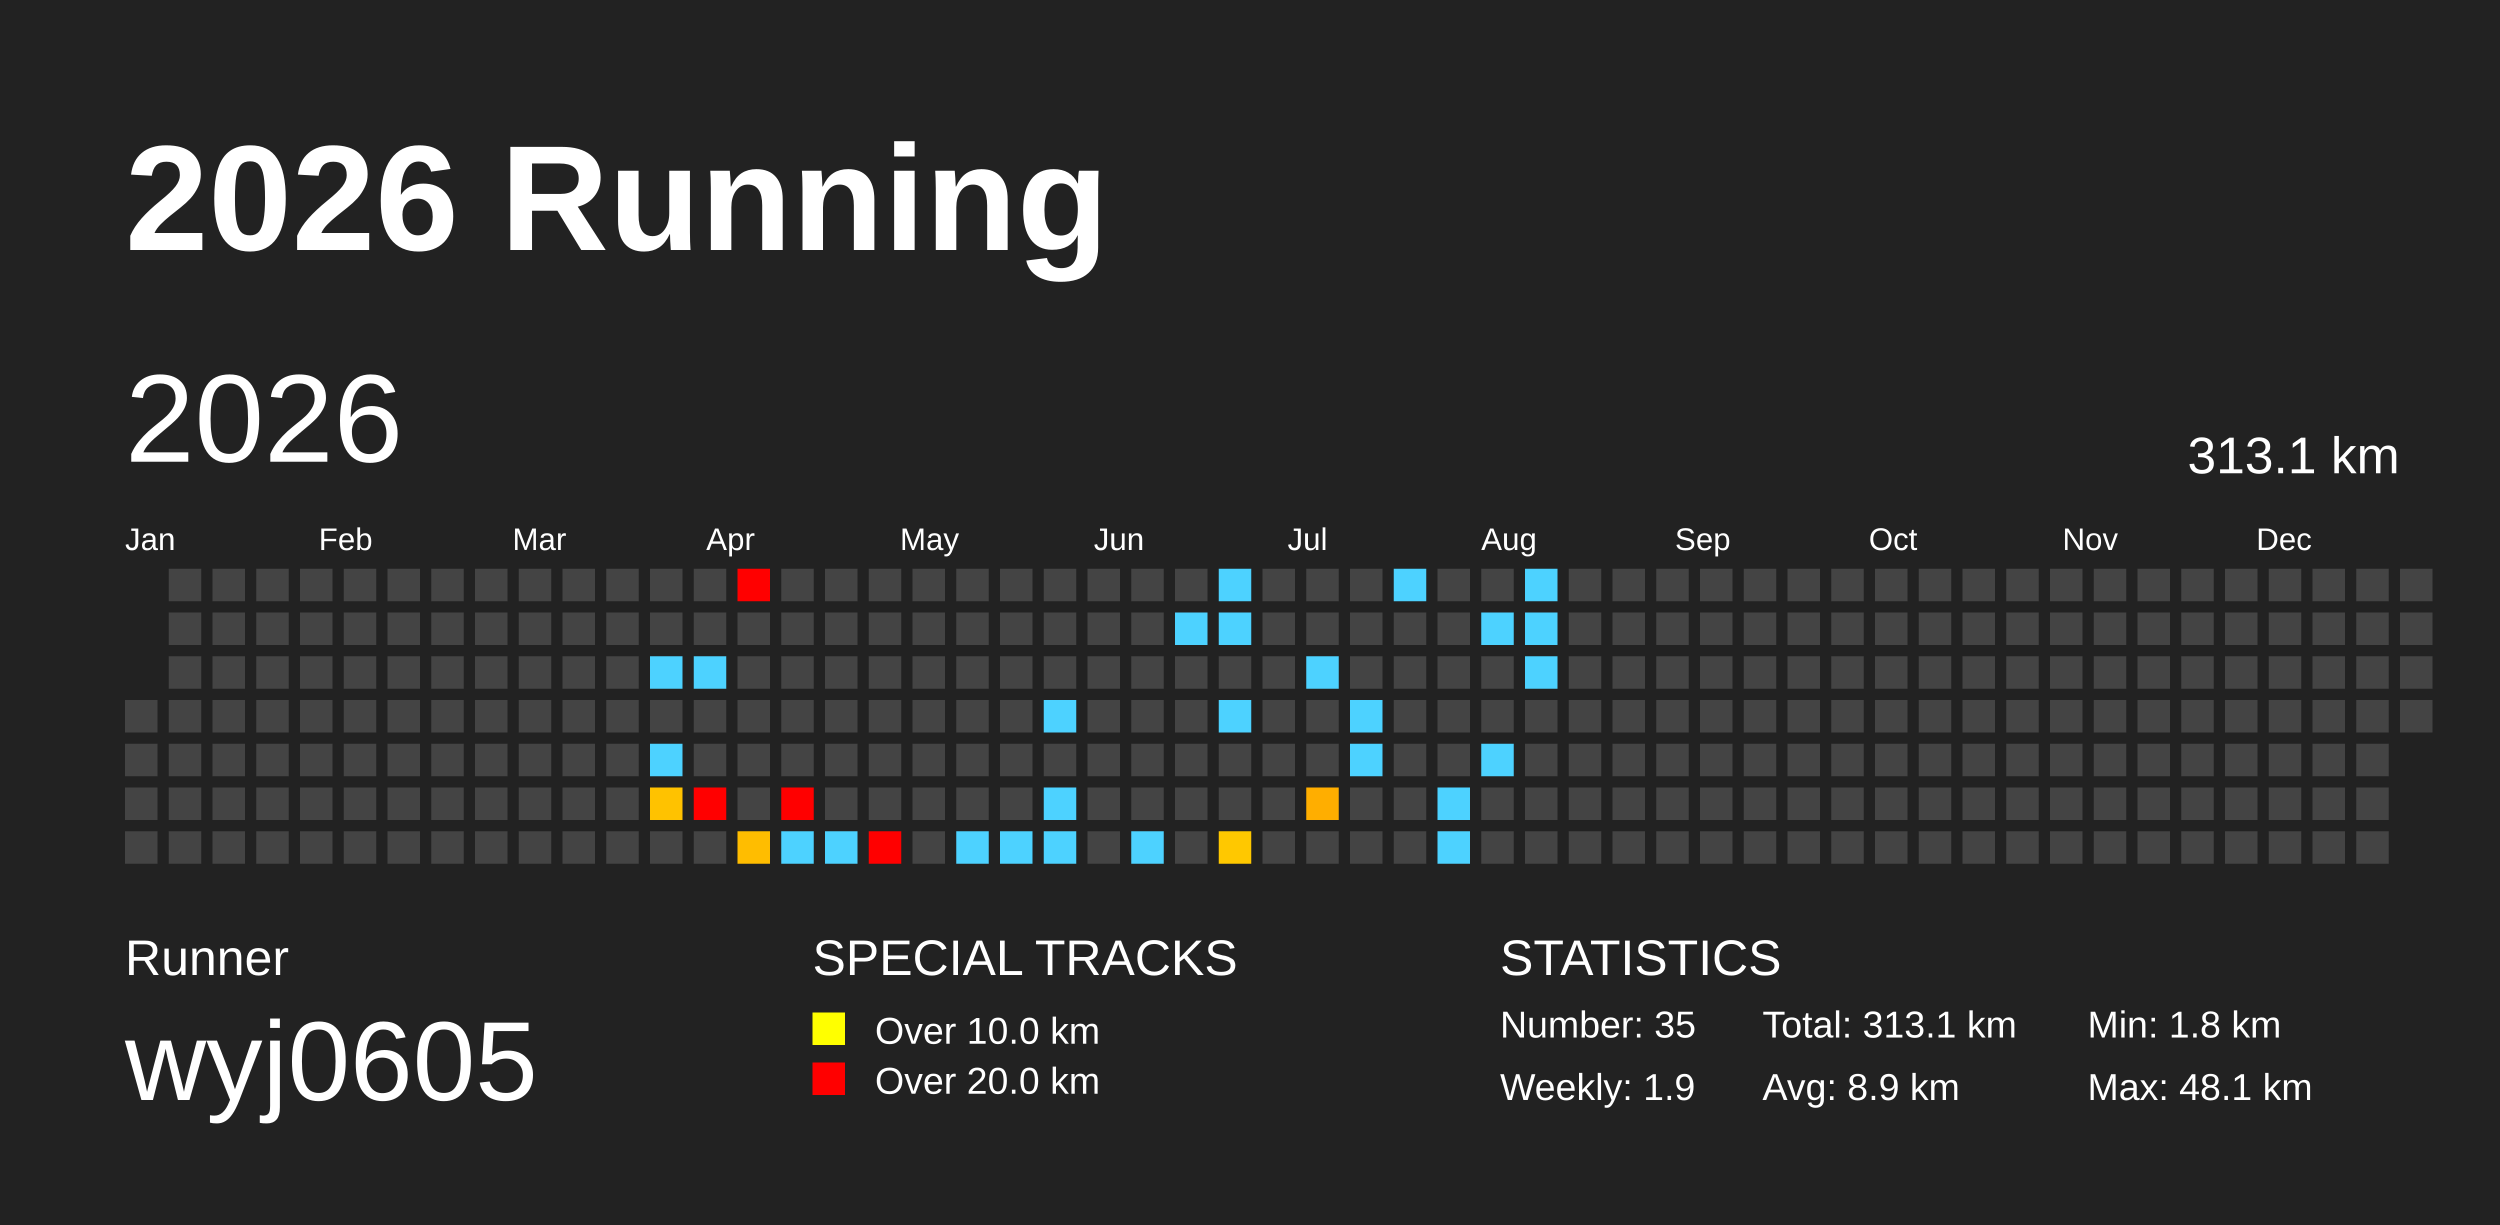
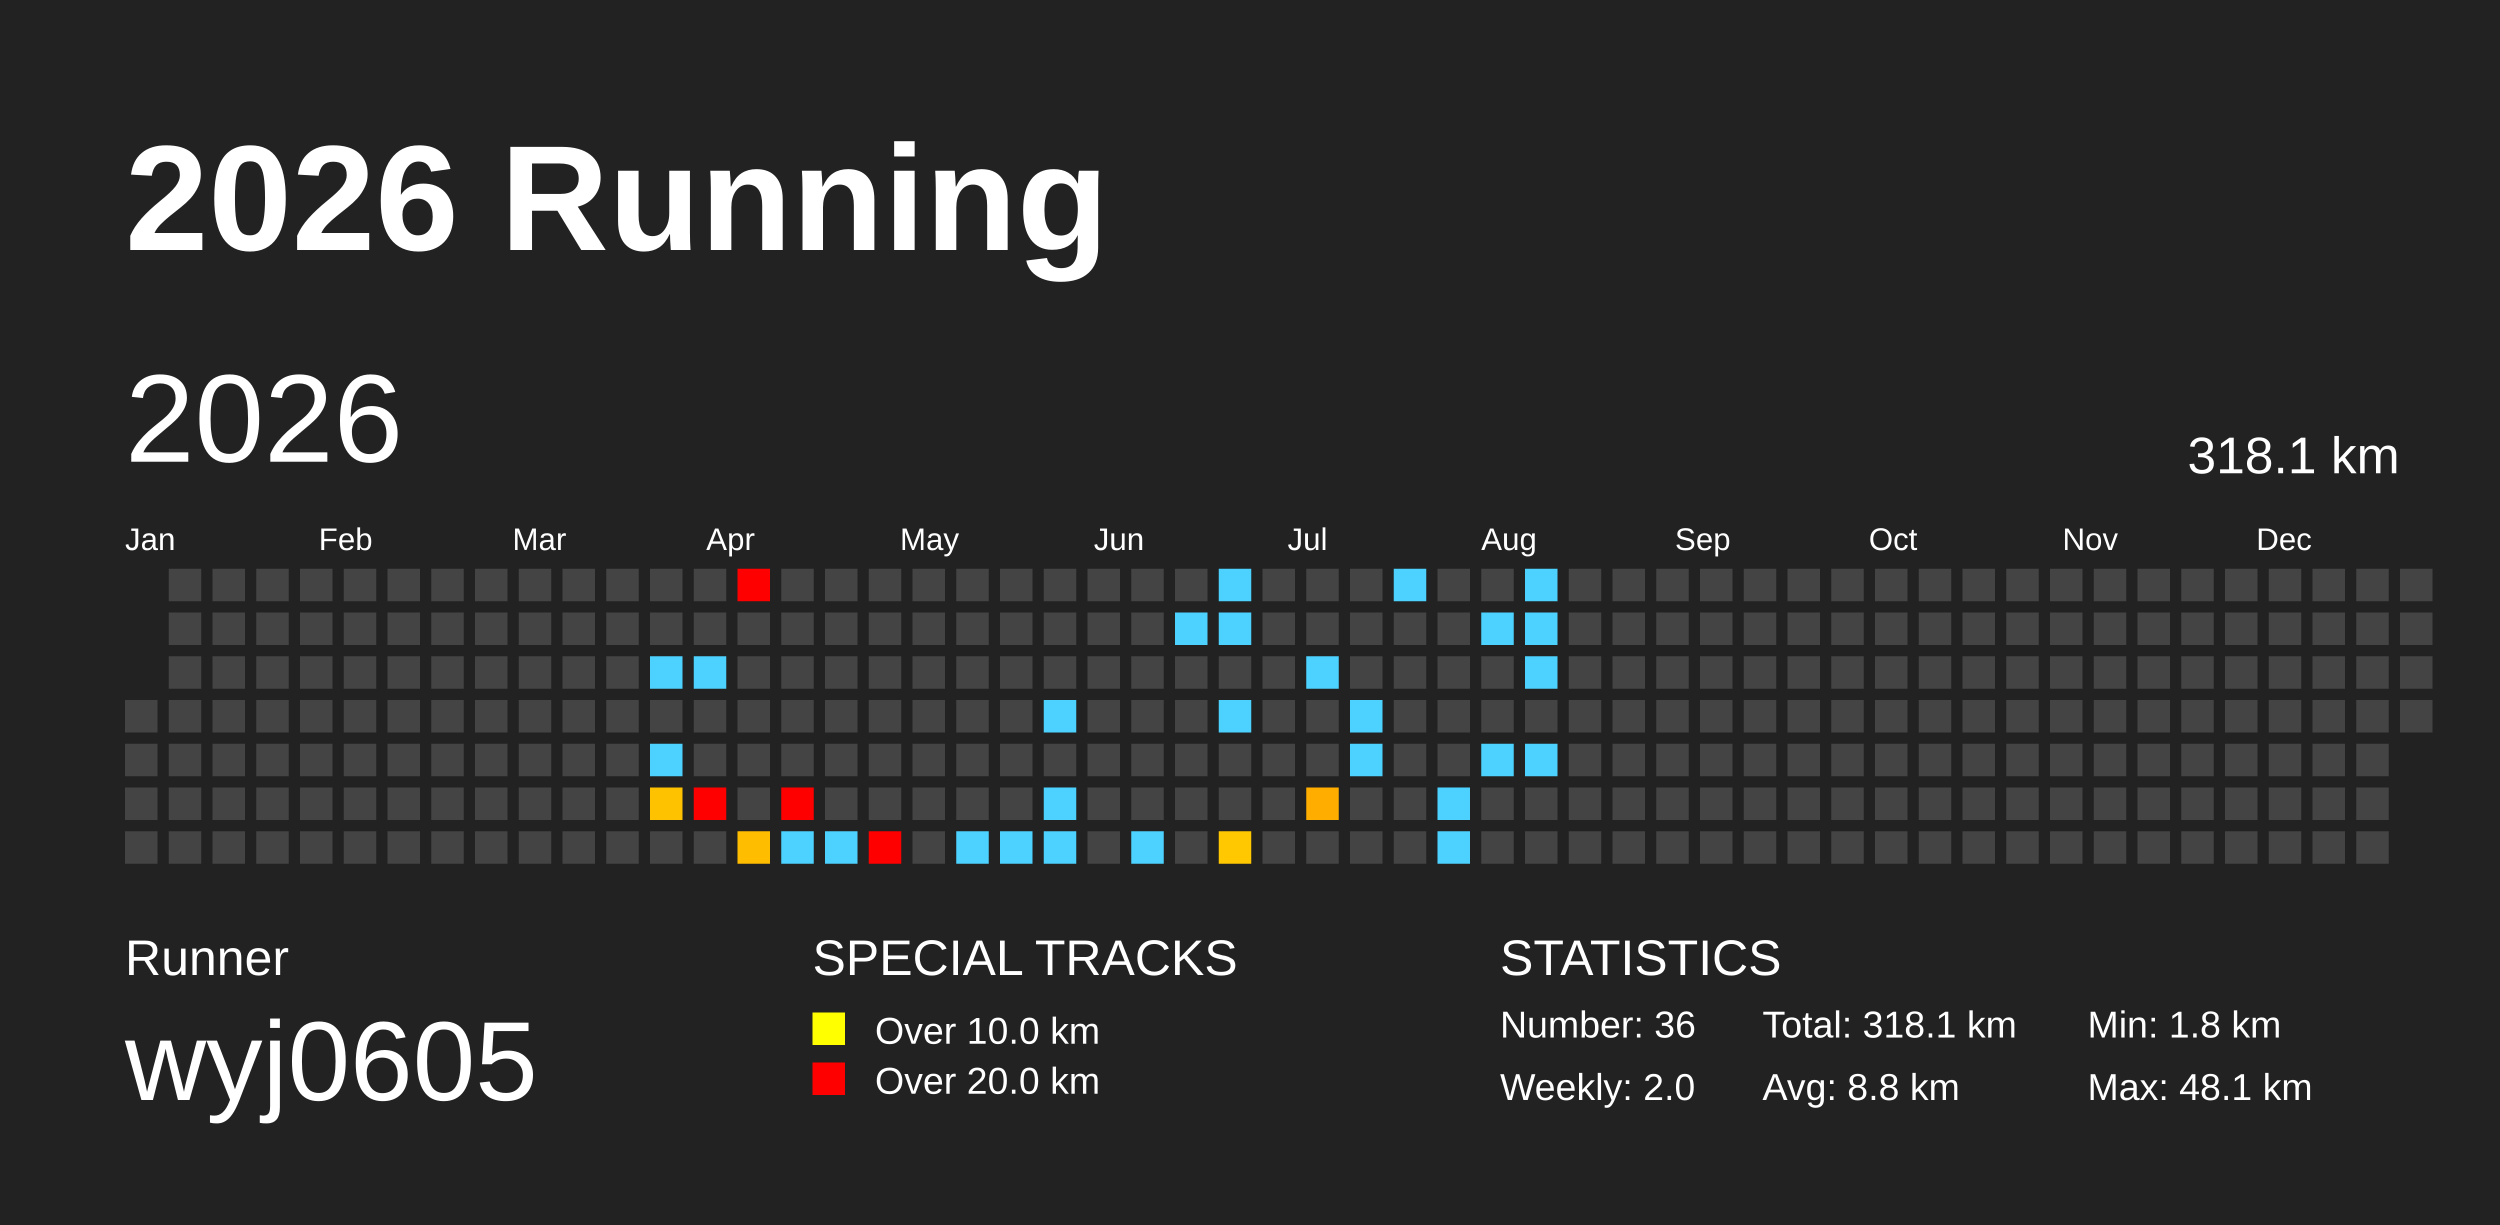
<svg xmlns="http://www.w3.org/2000/svg" baseProfile="full" height="98mm" version="1.1" viewBox="0,0,200,98" width="200mm">
  <defs />
  <rect fill="#222222" height="98" width="200" x="0" y="0" />
  <text fill="#FFFFFF" style="font-size:12px; font-family:Arial; font-weight:bold;" x="10" y="20">2026 Running</text>
  <text fill="#FFFFFF" style="font-size:4px; font-family:Arial" x="10" y="78">Runner</text>
  <text fill="#FFFFFF" style="font-size:9px; font-family:Arial" x="10" y="88">wyj0605</text>
  <text fill="#FFFFFF" style="font-size:4px; font-family:Arial" x="65" y="78">SPECIAL TRACKS</text>
  <rect fill="yellow" height="2.6" width="2.6" x="65" y="81" />
  <text fill="#FFFFFF" style="font-size:3px; font-family:Arial" x="70" y="83.5">Over 10.0 km</text>
  <rect fill="red" height="2.6" width="2.6" x="65" y="85" />
  <text fill="#FFFFFF" style="font-size:3px; font-family:Arial" x="70" y="87.5">Over 20.0 km</text>
  <text fill="#FFFFFF" style="font-size:4px; font-family:Arial" x="120" y="78">STATISTICS</text>
-   <text fill="#FFFFFF" style="font-size:3px; font-family:Arial" x="120" y="83">Number: 35</text>
-   <text fill="#FFFFFF" style="font-size:3px; font-family:Arial" x="120" y="88">Weekly: 1.9</text>
-   <text fill="#FFFFFF" style="font-size:3px; font-family:Arial" x="141" y="83">Total: 313.1 km</text>
-   <text fill="#FFFFFF" style="font-size:3px; font-family:Arial" x="141" y="88">Avg: 8.9 km</text>
+   <text fill="#FFFFFF" style="font-size:3px; font-family:Arial" x="120" y="83">Number: 36</text>
+   <text fill="#FFFFFF" style="font-size:3px; font-family:Arial" x="120" y="88">Weekly: 2.0</text>
+   <text fill="#FFFFFF" style="font-size:3px; font-family:Arial" x="141" y="83">Total: 318.1 km</text>
+   <text fill="#FFFFFF" style="font-size:3px; font-family:Arial" x="141" y="88">Avg: 8.8 km</text>
  <text fill="#FFFFFF" style="font-size:3px; font-family:Arial" x="167" y="83">Min: 1.8 km</text>
  <text fill="#FFFFFF" style="font-size:3px; font-family:Arial" x="167" y="88">Max: 48.1 km</text>
  <text dominant-baseline="hanging" fill="#FFFFFF" style="font-size:10.0px; font-family:Arial;" x="10" y="30">2026</text>
-   <text dominant-baseline="hanging" fill="#FFFFFF" style="font-size:4.125px; font-family:Arial;" x="175" y="35">313.1 km</text>
+   <text dominant-baseline="hanging" fill="#FFFFFF" style="font-size:4.125px; font-family:Arial;" x="175" y="35">318.1 km</text>
  <text fill="#FFFFFF" style="font-size:2.5px; font-family:Arial" x="10.0" y="44">Jan</text>
  <text fill="#FFFFFF" style="font-size:2.5px; font-family:Arial" x="25.5" y="44">Feb</text>
  <text fill="#FFFFFF" style="font-size:2.5px; font-family:Arial" x="41.0" y="44">Mar</text>
  <text fill="#FFFFFF" style="font-size:2.5px; font-family:Arial" x="56.5" y="44">Apr</text>
  <text fill="#FFFFFF" style="font-size:2.5px; font-family:Arial" x="72.0" y="44">May</text>
  <text fill="#FFFFFF" style="font-size:2.5px; font-family:Arial" x="87.5" y="44">Jun</text>
  <text fill="#FFFFFF" style="font-size:2.5px; font-family:Arial" x="103.0" y="44">Jul</text>
  <text fill="#FFFFFF" style="font-size:2.5px; font-family:Arial" x="118.5" y="44">Aug</text>
  <text fill="#FFFFFF" style="font-size:2.5px; font-family:Arial" x="134.0" y="44">Sep</text>
  <text fill="#FFFFFF" style="font-size:2.5px; font-family:Arial" x="149.5" y="44">Oct</text>
  <text fill="#FFFFFF" style="font-size:2.5px; font-family:Arial" x="165.0" y="44">Nov</text>
  <text fill="#FFFFFF" style="font-size:2.5px; font-family:Arial" x="180.5" y="44">Dec</text>
  <rect fill="#444444" height="2.6" width="2.6" x="10.0" y="56.0" />
  <rect fill="#444444" height="2.6" width="2.6" x="10.0" y="59.5" />
  <rect fill="#444444" height="2.6" width="2.6" x="10.0" y="63.0" />
  <rect fill="#444444" height="2.6" width="2.6" x="10.0" y="66.5" />
  <rect fill="#444444" height="2.6" width="2.6" x="13.5" y="45.5" />
  <rect fill="#444444" height="2.6" width="2.6" x="13.5" y="49.0" />
  <rect fill="#444444" height="2.6" width="2.6" x="13.5" y="52.5" />
  <rect fill="#444444" height="2.6" width="2.6" x="13.5" y="56.0" />
  <rect fill="#444444" height="2.6" width="2.6" x="13.5" y="59.5" />
  <rect fill="#444444" height="2.6" width="2.6" x="13.5" y="63.0" />
  <rect fill="#444444" height="2.6" width="2.6" x="13.5" y="66.5" />
  <rect fill="#444444" height="2.6" width="2.6" x="17.0" y="45.5" />
  <rect fill="#444444" height="2.6" width="2.6" x="17.0" y="49.0" />
  <rect fill="#444444" height="2.6" width="2.6" x="17.0" y="52.5" />
  <rect fill="#444444" height="2.6" width="2.6" x="17.0" y="56.0" />
  <rect fill="#444444" height="2.6" width="2.6" x="17.0" y="59.5" />
  <rect fill="#444444" height="2.6" width="2.6" x="17.0" y="63.0" />
  <rect fill="#444444" height="2.6" width="2.6" x="17.0" y="66.5" />
  <rect fill="#444444" height="2.6" width="2.6" x="20.5" y="45.5" />
  <rect fill="#444444" height="2.6" width="2.6" x="20.5" y="49.0" />
  <rect fill="#444444" height="2.6" width="2.6" x="20.5" y="52.5" />
  <rect fill="#444444" height="2.6" width="2.6" x="20.5" y="56.0" />
  <rect fill="#444444" height="2.6" width="2.6" x="20.5" y="59.5" />
  <rect fill="#444444" height="2.6" width="2.6" x="20.5" y="63.0" />
  <rect fill="#444444" height="2.6" width="2.6" x="20.5" y="66.5" />
  <rect fill="#444444" height="2.6" width="2.6" x="24.0" y="45.5" />
  <rect fill="#444444" height="2.6" width="2.6" x="24.0" y="49.0" />
  <rect fill="#444444" height="2.6" width="2.6" x="24.0" y="52.5" />
  <rect fill="#444444" height="2.6" width="2.6" x="24.0" y="56.0" />
  <rect fill="#444444" height="2.6" width="2.6" x="24.0" y="59.5" />
  <rect fill="#444444" height="2.6" width="2.6" x="24.0" y="63.0" />
  <rect fill="#444444" height="2.6" width="2.6" x="24.0" y="66.5" />
  <rect fill="#444444" height="2.6" width="2.6" x="27.5" y="45.5" />
  <rect fill="#444444" height="2.6" width="2.6" x="27.5" y="49.0" />
  <rect fill="#444444" height="2.6" width="2.6" x="27.5" y="52.5" />
  <rect fill="#444444" height="2.6" width="2.6" x="27.5" y="56.0" />
  <rect fill="#444444" height="2.6" width="2.6" x="27.5" y="59.5" />
  <rect fill="#444444" height="2.6" width="2.6" x="27.5" y="63.0" />
  <rect fill="#444444" height="2.6" width="2.6" x="27.5" y="66.5" />
  <rect fill="#444444" height="2.6" width="2.6" x="31.0" y="45.5" />
  <rect fill="#444444" height="2.6" width="2.6" x="31.0" y="49.0" />
  <rect fill="#444444" height="2.6" width="2.6" x="31.0" y="52.5" />
  <rect fill="#444444" height="2.6" width="2.6" x="31.0" y="56.0" />
  <rect fill="#444444" height="2.6" width="2.6" x="31.0" y="59.5" />
  <rect fill="#444444" height="2.6" width="2.6" x="31.0" y="63.0" />
  <rect fill="#444444" height="2.6" width="2.6" x="31.0" y="66.5" />
  <rect fill="#444444" height="2.6" width="2.6" x="34.5" y="45.5" />
  <rect fill="#444444" height="2.6" width="2.6" x="34.5" y="49.0" />
  <rect fill="#444444" height="2.6" width="2.6" x="34.5" y="52.5" />
  <rect fill="#444444" height="2.6" width="2.6" x="34.5" y="56.0" />
  <rect fill="#444444" height="2.6" width="2.6" x="34.5" y="59.5" />
  <rect fill="#444444" height="2.6" width="2.6" x="34.5" y="63.0" />
  <rect fill="#444444" height="2.6" width="2.6" x="34.5" y="66.5" />
  <rect fill="#444444" height="2.6" width="2.6" x="38.0" y="45.5" />
  <rect fill="#444444" height="2.6" width="2.6" x="38.0" y="49.0" />
  <rect fill="#444444" height="2.6" width="2.6" x="38.0" y="52.5" />
  <rect fill="#444444" height="2.6" width="2.6" x="38.0" y="56.0" />
  <rect fill="#444444" height="2.6" width="2.6" x="38.0" y="59.5" />
  <rect fill="#444444" height="2.6" width="2.6" x="38.0" y="63.0" />
  <rect fill="#444444" height="2.6" width="2.6" x="38.0" y="66.5" />
  <rect fill="#444444" height="2.6" width="2.6" x="41.5" y="45.5" />
  <rect fill="#444444" height="2.6" width="2.6" x="41.5" y="49.0" />
  <rect fill="#444444" height="2.6" width="2.6" x="41.5" y="52.5" />
  <rect fill="#444444" height="2.6" width="2.6" x="41.5" y="56.0" />
  <rect fill="#444444" height="2.6" width="2.6" x="41.5" y="59.5" />
  <rect fill="#444444" height="2.6" width="2.6" x="41.5" y="63.0" />
  <rect fill="#444444" height="2.6" width="2.6" x="41.5" y="66.5" />
  <rect fill="#444444" height="2.6" width="2.6" x="45.0" y="45.5" />
  <rect fill="#444444" height="2.6" width="2.6" x="45.0" y="49.0" />
  <rect fill="#444444" height="2.6" width="2.6" x="45.0" y="52.5" />
  <rect fill="#444444" height="2.6" width="2.6" x="45.0" y="56.0" />
  <rect fill="#444444" height="2.6" width="2.6" x="45.0" y="59.5" />
  <rect fill="#444444" height="2.6" width="2.6" x="45.0" y="63.0" />
  <rect fill="#444444" height="2.6" width="2.6" x="45.0" y="66.5" />
  <rect fill="#444444" height="2.6" width="2.6" x="48.5" y="45.5" />
  <rect fill="#444444" height="2.6" width="2.6" x="48.5" y="49.0" />
  <rect fill="#444444" height="2.6" width="2.6" x="48.5" y="52.5" />
  <rect fill="#444444" height="2.6" width="2.6" x="48.5" y="56.0" />
  <rect fill="#444444" height="2.6" width="2.6" x="48.5" y="59.5" />
  <rect fill="#444444" height="2.6" width="2.6" x="48.5" y="63.0" />
  <rect fill="#444444" height="2.6" width="2.6" x="48.5" y="66.5" />
  <rect fill="#444444" height="2.6" width="2.6" x="52.0" y="45.5" />
  <rect fill="#444444" height="2.6" width="2.6" x="52.0" y="49.0" />
  <rect fill="#4dd2ff" height="2.6" width="2.6" x="52.0" y="52.5" />
  <rect fill="#444444" height="2.6" width="2.6" x="52.0" y="56.0" />
  <rect fill="#4dd2ff" height="2.6" width="2.6" x="52.0" y="59.5" />
  <rect fill="#ffc200" height="2.6" width="2.6" x="52.0" y="63.0" />
  <rect fill="#444444" height="2.6" width="2.6" x="52.0" y="66.5" />
  <rect fill="#444444" height="2.6" width="2.6" x="55.5" y="45.5" />
  <rect fill="#444444" height="2.6" width="2.6" x="55.5" y="49.0" />
  <rect fill="#4dd2ff" height="2.6" width="2.6" x="55.5" y="52.5" />
  <rect fill="#444444" height="2.6" width="2.6" x="55.5" y="56.0" />
  <rect fill="#444444" height="2.6" width="2.6" x="55.5" y="59.5" />
  <rect fill="red" height="2.6" width="2.6" x="55.5" y="63.0" />
  <rect fill="#444444" height="2.6" width="2.6" x="55.5" y="66.5" />
  <rect fill="red" height="2.6" width="2.6" x="59.0" y="45.5" />
  <rect fill="#444444" height="2.6" width="2.6" x="59.0" y="49.0" />
  <rect fill="#444444" height="2.6" width="2.6" x="59.0" y="52.5" />
  <rect fill="#444444" height="2.6" width="2.6" x="59.0" y="56.0" />
  <rect fill="#444444" height="2.6" width="2.6" x="59.0" y="59.5" />
  <rect fill="#444444" height="2.6" width="2.6" x="59.0" y="63.0" />
  <rect fill="#ffbd00" height="2.6" width="2.6" x="59.0" y="66.5" />
  <rect fill="#444444" height="2.6" width="2.6" x="62.5" y="45.5" />
  <rect fill="#444444" height="2.6" width="2.6" x="62.5" y="49.0" />
  <rect fill="#444444" height="2.6" width="2.6" x="62.5" y="52.5" />
  <rect fill="#444444" height="2.6" width="2.6" x="62.5" y="56.0" />
  <rect fill="#444444" height="2.6" width="2.6" x="62.5" y="59.5" />
  <rect fill="red" height="2.6" width="2.6" x="62.5" y="63.0" />
  <rect fill="#4dd2ff" height="2.6" width="2.6" x="62.5" y="66.5" />
  <rect fill="#444444" height="2.6" width="2.6" x="66.0" y="45.5" />
  <rect fill="#444444" height="2.6" width="2.6" x="66.0" y="49.0" />
  <rect fill="#444444" height="2.6" width="2.6" x="66.0" y="52.5" />
  <rect fill="#444444" height="2.6" width="2.6" x="66.0" y="56.0" />
  <rect fill="#444444" height="2.6" width="2.6" x="66.0" y="59.5" />
  <rect fill="#444444" height="2.6" width="2.6" x="66.0" y="63.0" />
  <rect fill="#4dd2ff" height="2.6" width="2.6" x="66.0" y="66.5" />
  <rect fill="#444444" height="2.6" width="2.6" x="69.5" y="45.5" />
  <rect fill="#444444" height="2.6" width="2.6" x="69.5" y="49.0" />
  <rect fill="#444444" height="2.6" width="2.6" x="69.5" y="52.5" />
  <rect fill="#444444" height="2.6" width="2.6" x="69.5" y="56.0" />
  <rect fill="#444444" height="2.6" width="2.6" x="69.5" y="59.5" />
  <rect fill="#444444" height="2.6" width="2.6" x="69.5" y="63.0" />
  <rect fill="red" height="2.6" width="2.6" x="69.5" y="66.5" />
  <rect fill="#444444" height="2.6" width="2.6" x="73.0" y="45.5" />
  <rect fill="#444444" height="2.6" width="2.6" x="73.0" y="49.0" />
  <rect fill="#444444" height="2.6" width="2.6" x="73.0" y="52.5" />
  <rect fill="#444444" height="2.6" width="2.6" x="73.0" y="56.0" />
  <rect fill="#444444" height="2.6" width="2.6" x="73.0" y="59.5" />
  <rect fill="#444444" height="2.6" width="2.6" x="73.0" y="63.0" />
  <rect fill="#444444" height="2.6" width="2.6" x="73.0" y="66.5" />
  <rect fill="#444444" height="2.6" width="2.6" x="76.5" y="45.5" />
  <rect fill="#444444" height="2.6" width="2.6" x="76.5" y="49.0" />
  <rect fill="#444444" height="2.6" width="2.6" x="76.5" y="52.5" />
  <rect fill="#444444" height="2.6" width="2.6" x="76.5" y="56.0" />
  <rect fill="#444444" height="2.6" width="2.6" x="76.5" y="59.5" />
  <rect fill="#444444" height="2.6" width="2.6" x="76.5" y="63.0" />
  <rect fill="#4dd2ff" height="2.6" width="2.6" x="76.5" y="66.5" />
  <rect fill="#444444" height="2.6" width="2.6" x="80.0" y="45.5" />
  <rect fill="#444444" height="2.6" width="2.6" x="80.0" y="49.0" />
  <rect fill="#444444" height="2.6" width="2.6" x="80.0" y="52.5" />
  <rect fill="#444444" height="2.6" width="2.6" x="80.0" y="56.0" />
  <rect fill="#444444" height="2.6" width="2.6" x="80.0" y="59.5" />
  <rect fill="#444444" height="2.6" width="2.6" x="80.0" y="63.0" />
  <rect fill="#4dd2ff" height="2.6" width="2.6" x="80.0" y="66.5" />
  <rect fill="#444444" height="2.6" width="2.6" x="83.5" y="45.5" />
  <rect fill="#444444" height="2.6" width="2.6" x="83.5" y="49.0" />
  <rect fill="#444444" height="2.6" width="2.6" x="83.5" y="52.5" />
  <rect fill="#4dd2ff" height="2.6" width="2.6" x="83.5" y="56.0" />
  <rect fill="#444444" height="2.6" width="2.6" x="83.5" y="59.5" />
  <rect fill="#4dd2ff" height="2.6" width="2.6" x="83.5" y="63.0" />
  <rect fill="#4dd2ff" height="2.6" width="2.6" x="83.5" y="66.5" />
  <rect fill="#444444" height="2.6" width="2.6" x="87.0" y="45.5" />
  <rect fill="#444444" height="2.6" width="2.6" x="87.0" y="49.0" />
  <rect fill="#444444" height="2.6" width="2.6" x="87.0" y="52.5" />
  <rect fill="#444444" height="2.6" width="2.6" x="87.0" y="56.0" />
  <rect fill="#444444" height="2.6" width="2.6" x="87.0" y="59.5" />
  <rect fill="#444444" height="2.6" width="2.6" x="87.0" y="63.0" />
  <rect fill="#444444" height="2.6" width="2.6" x="87.0" y="66.5" />
  <rect fill="#444444" height="2.6" width="2.6" x="90.5" y="45.5" />
  <rect fill="#444444" height="2.6" width="2.6" x="90.5" y="49.0" />
  <rect fill="#444444" height="2.6" width="2.6" x="90.5" y="52.5" />
  <rect fill="#444444" height="2.6" width="2.6" x="90.5" y="56.0" />
  <rect fill="#444444" height="2.6" width="2.6" x="90.5" y="59.5" />
  <rect fill="#444444" height="2.6" width="2.6" x="90.5" y="63.0" />
  <rect fill="#4dd2ff" height="2.6" width="2.6" x="90.5" y="66.5" />
  <rect fill="#444444" height="2.6" width="2.6" x="94.0" y="45.5" />
  <rect fill="#4dd2ff" height="2.6" width="2.6" x="94.0" y="49.0" />
  <rect fill="#444444" height="2.6" width="2.6" x="94.0" y="52.5" />
  <rect fill="#444444" height="2.6" width="2.6" x="94.0" y="56.0" />
  <rect fill="#444444" height="2.6" width="2.6" x="94.0" y="59.5" />
  <rect fill="#444444" height="2.6" width="2.6" x="94.0" y="63.0" />
  <rect fill="#444444" height="2.6" width="2.6" x="94.0" y="66.5" />
  <rect fill="#4dd2ff" height="2.6" width="2.6" x="97.5" y="45.5" />
  <rect fill="#4dd2ff" height="2.6" width="2.6" x="97.5" y="49.0" />
  <rect fill="#444444" height="2.6" width="2.6" x="97.5" y="52.5" />
  <rect fill="#4dd2ff" height="2.6" width="2.6" x="97.5" y="56.0" />
  <rect fill="#444444" height="2.6" width="2.6" x="97.5" y="59.5" />
  <rect fill="#444444" height="2.6" width="2.6" x="97.5" y="63.0" />
  <rect fill="#ffc800" height="2.6" width="2.6" x="97.5" y="66.5" />
  <rect fill="#444444" height="2.6" width="2.6" x="101.0" y="45.5" />
  <rect fill="#444444" height="2.6" width="2.6" x="101.0" y="49.0" />
  <rect fill="#444444" height="2.6" width="2.6" x="101.0" y="52.5" />
  <rect fill="#444444" height="2.6" width="2.6" x="101.0" y="56.0" />
  <rect fill="#444444" height="2.6" width="2.6" x="101.0" y="59.5" />
  <rect fill="#444444" height="2.6" width="2.6" x="101.0" y="63.0" />
  <rect fill="#444444" height="2.6" width="2.6" x="101.0" y="66.5" />
  <rect fill="#444444" height="2.6" width="2.6" x="104.5" y="45.5" />
  <rect fill="#444444" height="2.6" width="2.6" x="104.5" y="49.0" />
  <rect fill="#4dd2ff" height="2.6" width="2.6" x="104.5" y="52.5" />
  <rect fill="#444444" height="2.6" width="2.6" x="104.5" y="56.0" />
  <rect fill="#444444" height="2.6" width="2.6" x="104.5" y="59.5" />
  <rect fill="#ffae00" height="2.6" width="2.6" x="104.5" y="63.0" />
  <rect fill="#444444" height="2.6" width="2.6" x="104.5" y="66.5" />
  <rect fill="#444444" height="2.6" width="2.6" x="108.0" y="45.5" />
  <rect fill="#444444" height="2.6" width="2.6" x="108.0" y="49.0" />
  <rect fill="#444444" height="2.6" width="2.6" x="108.0" y="52.5" />
  <rect fill="#4dd2ff" height="2.6" width="2.6" x="108.0" y="56.0" />
  <rect fill="#4dd2ff" height="2.6" width="2.6" x="108.0" y="59.5" />
  <rect fill="#444444" height="2.6" width="2.6" x="108.0" y="63.0" />
  <rect fill="#444444" height="2.6" width="2.6" x="108.0" y="66.5" />
  <rect fill="#4dd2ff" height="2.6" width="2.6" x="111.5" y="45.5" />
  <rect fill="#444444" height="2.6" width="2.6" x="111.5" y="49.0" />
  <rect fill="#444444" height="2.6" width="2.6" x="111.5" y="52.5" />
  <rect fill="#444444" height="2.6" width="2.6" x="111.5" y="56.0" />
  <rect fill="#444444" height="2.6" width="2.6" x="111.5" y="59.5" />
  <rect fill="#444444" height="2.6" width="2.6" x="111.5" y="63.0" />
  <rect fill="#444444" height="2.6" width="2.6" x="111.5" y="66.5" />
  <rect fill="#444444" height="2.6" width="2.6" x="115.0" y="45.5" />
  <rect fill="#444444" height="2.6" width="2.6" x="115.0" y="49.0" />
  <rect fill="#444444" height="2.6" width="2.6" x="115.0" y="52.5" />
  <rect fill="#444444" height="2.6" width="2.6" x="115.0" y="56.0" />
  <rect fill="#444444" height="2.6" width="2.6" x="115.0" y="59.5" />
  <rect fill="#4dd2ff" height="2.6" width="2.6" x="115.0" y="63.0" />
  <rect fill="#4dd2ff" height="2.6" width="2.6" x="115.0" y="66.5" />
  <rect fill="#444444" height="2.6" width="2.6" x="118.5" y="45.5" />
  <rect fill="#4dd2ff" height="2.6" width="2.6" x="118.5" y="49.0" />
  <rect fill="#444444" height="2.6" width="2.6" x="118.5" y="52.5" />
  <rect fill="#444444" height="2.6" width="2.6" x="118.5" y="56.0" />
  <rect fill="#4dd2ff" height="2.6" width="2.6" x="118.5" y="59.5" />
  <rect fill="#444444" height="2.6" width="2.6" x="118.5" y="63.0" />
  <rect fill="#444444" height="2.6" width="2.6" x="118.5" y="66.5" />
  <rect fill="#4dd2ff" height="2.6" width="2.6" x="122.0" y="45.5" />
  <rect fill="#4dd2ff" height="2.6" width="2.6" x="122.0" y="49.0" />
  <rect fill="#4dd2ff" height="2.6" width="2.6" x="122.0" y="52.5" />
  <rect fill="#444444" height="2.6" width="2.6" x="122.0" y="56.0" />
-   <rect fill="#444444" height="2.6" width="2.6" x="122.0" y="59.5" />
+   <rect fill="#4dd2ff" height="2.6" width="2.6" x="122.0" y="59.5" />
  <rect fill="#444444" height="2.6" width="2.6" x="122.0" y="63.0" />
  <rect fill="#444444" height="2.6" width="2.6" x="122.0" y="66.5" />
  <rect fill="#444444" height="2.6" width="2.6" x="125.5" y="45.5" />
  <rect fill="#444444" height="2.6" width="2.6" x="125.5" y="49.0" />
  <rect fill="#444444" height="2.6" width="2.6" x="125.5" y="52.5" />
  <rect fill="#444444" height="2.6" width="2.6" x="125.5" y="56.0" />
  <rect fill="#444444" height="2.6" width="2.6" x="125.5" y="59.5" />
  <rect fill="#444444" height="2.6" width="2.6" x="125.5" y="63.0" />
  <rect fill="#444444" height="2.6" width="2.6" x="125.5" y="66.5" />
  <rect fill="#444444" height="2.6" width="2.6" x="129.0" y="45.5" />
  <rect fill="#444444" height="2.6" width="2.6" x="129.0" y="49.0" />
  <rect fill="#444444" height="2.6" width="2.6" x="129.0" y="52.5" />
  <rect fill="#444444" height="2.6" width="2.6" x="129.0" y="56.0" />
  <rect fill="#444444" height="2.6" width="2.6" x="129.0" y="59.5" />
  <rect fill="#444444" height="2.6" width="2.6" x="129.0" y="63.0" />
  <rect fill="#444444" height="2.6" width="2.6" x="129.0" y="66.5" />
  <rect fill="#444444" height="2.6" width="2.6" x="132.5" y="45.5" />
  <rect fill="#444444" height="2.6" width="2.6" x="132.5" y="49.0" />
  <rect fill="#444444" height="2.6" width="2.6" x="132.5" y="52.5" />
  <rect fill="#444444" height="2.6" width="2.6" x="132.5" y="56.0" />
  <rect fill="#444444" height="2.6" width="2.6" x="132.5" y="59.5" />
  <rect fill="#444444" height="2.6" width="2.6" x="132.5" y="63.0" />
  <rect fill="#444444" height="2.6" width="2.6" x="132.5" y="66.5" />
  <rect fill="#444444" height="2.6" width="2.6" x="136.0" y="45.5" />
  <rect fill="#444444" height="2.6" width="2.6" x="136.0" y="49.0" />
  <rect fill="#444444" height="2.6" width="2.6" x="136.0" y="52.5" />
  <rect fill="#444444" height="2.6" width="2.6" x="136.0" y="56.0" />
  <rect fill="#444444" height="2.6" width="2.6" x="136.0" y="59.5" />
  <rect fill="#444444" height="2.6" width="2.6" x="136.0" y="63.0" />
  <rect fill="#444444" height="2.6" width="2.6" x="136.0" y="66.5" />
  <rect fill="#444444" height="2.6" width="2.6" x="139.5" y="45.5" />
  <rect fill="#444444" height="2.6" width="2.6" x="139.5" y="49.0" />
  <rect fill="#444444" height="2.6" width="2.6" x="139.5" y="52.5" />
  <rect fill="#444444" height="2.6" width="2.6" x="139.5" y="56.0" />
  <rect fill="#444444" height="2.6" width="2.6" x="139.5" y="59.5" />
  <rect fill="#444444" height="2.6" width="2.6" x="139.5" y="63.0" />
  <rect fill="#444444" height="2.6" width="2.6" x="139.5" y="66.5" />
  <rect fill="#444444" height="2.6" width="2.6" x="143.0" y="45.5" />
  <rect fill="#444444" height="2.6" width="2.6" x="143.0" y="49.0" />
  <rect fill="#444444" height="2.6" width="2.6" x="143.0" y="52.5" />
  <rect fill="#444444" height="2.6" width="2.6" x="143.0" y="56.0" />
  <rect fill="#444444" height="2.6" width="2.6" x="143.0" y="59.5" />
  <rect fill="#444444" height="2.6" width="2.6" x="143.0" y="63.0" />
  <rect fill="#444444" height="2.6" width="2.6" x="143.0" y="66.5" />
  <rect fill="#444444" height="2.6" width="2.6" x="146.5" y="45.5" />
  <rect fill="#444444" height="2.6" width="2.6" x="146.5" y="49.0" />
  <rect fill="#444444" height="2.6" width="2.6" x="146.5" y="52.5" />
  <rect fill="#444444" height="2.6" width="2.6" x="146.5" y="56.0" />
  <rect fill="#444444" height="2.6" width="2.6" x="146.5" y="59.5" />
  <rect fill="#444444" height="2.6" width="2.6" x="146.5" y="63.0" />
  <rect fill="#444444" height="2.6" width="2.6" x="146.5" y="66.5" />
  <rect fill="#444444" height="2.6" width="2.6" x="150.0" y="45.5" />
  <rect fill="#444444" height="2.6" width="2.6" x="150.0" y="49.0" />
  <rect fill="#444444" height="2.6" width="2.6" x="150.0" y="52.5" />
  <rect fill="#444444" height="2.6" width="2.6" x="150.0" y="56.0" />
  <rect fill="#444444" height="2.6" width="2.6" x="150.0" y="59.5" />
  <rect fill="#444444" height="2.6" width="2.6" x="150.0" y="63.0" />
  <rect fill="#444444" height="2.6" width="2.6" x="150.0" y="66.5" />
  <rect fill="#444444" height="2.6" width="2.6" x="153.5" y="45.5" />
  <rect fill="#444444" height="2.6" width="2.6" x="153.5" y="49.0" />
  <rect fill="#444444" height="2.6" width="2.6" x="153.5" y="52.5" />
  <rect fill="#444444" height="2.6" width="2.6" x="153.5" y="56.0" />
  <rect fill="#444444" height="2.6" width="2.6" x="153.5" y="59.5" />
  <rect fill="#444444" height="2.6" width="2.6" x="153.5" y="63.0" />
  <rect fill="#444444" height="2.6" width="2.6" x="153.5" y="66.5" />
  <rect fill="#444444" height="2.6" width="2.6" x="157.0" y="45.5" />
  <rect fill="#444444" height="2.6" width="2.6" x="157.0" y="49.0" />
  <rect fill="#444444" height="2.6" width="2.6" x="157.0" y="52.5" />
  <rect fill="#444444" height="2.6" width="2.6" x="157.0" y="56.0" />
  <rect fill="#444444" height="2.6" width="2.6" x="157.0" y="59.5" />
  <rect fill="#444444" height="2.6" width="2.6" x="157.0" y="63.0" />
  <rect fill="#444444" height="2.6" width="2.6" x="157.0" y="66.5" />
  <rect fill="#444444" height="2.6" width="2.6" x="160.5" y="45.5" />
  <rect fill="#444444" height="2.6" width="2.6" x="160.5" y="49.0" />
  <rect fill="#444444" height="2.6" width="2.6" x="160.5" y="52.5" />
  <rect fill="#444444" height="2.6" width="2.6" x="160.5" y="56.0" />
  <rect fill="#444444" height="2.6" width="2.6" x="160.5" y="59.5" />
  <rect fill="#444444" height="2.6" width="2.6" x="160.5" y="63.0" />
  <rect fill="#444444" height="2.6" width="2.6" x="160.5" y="66.5" />
  <rect fill="#444444" height="2.6" width="2.6" x="164.0" y="45.5" />
  <rect fill="#444444" height="2.6" width="2.6" x="164.0" y="49.0" />
  <rect fill="#444444" height="2.6" width="2.6" x="164.0" y="52.5" />
  <rect fill="#444444" height="2.6" width="2.6" x="164.0" y="56.0" />
  <rect fill="#444444" height="2.6" width="2.6" x="164.0" y="59.5" />
  <rect fill="#444444" height="2.6" width="2.6" x="164.0" y="63.0" />
  <rect fill="#444444" height="2.6" width="2.6" x="164.0" y="66.5" />
  <rect fill="#444444" height="2.6" width="2.6" x="167.5" y="45.5" />
  <rect fill="#444444" height="2.6" width="2.6" x="167.5" y="49.0" />
  <rect fill="#444444" height="2.6" width="2.6" x="167.5" y="52.5" />
  <rect fill="#444444" height="2.6" width="2.6" x="167.5" y="56.0" />
  <rect fill="#444444" height="2.6" width="2.6" x="167.5" y="59.5" />
  <rect fill="#444444" height="2.6" width="2.6" x="167.5" y="63.0" />
  <rect fill="#444444" height="2.6" width="2.6" x="167.5" y="66.5" />
  <rect fill="#444444" height="2.6" width="2.6" x="171.0" y="45.5" />
  <rect fill="#444444" height="2.6" width="2.6" x="171.0" y="49.0" />
  <rect fill="#444444" height="2.6" width="2.6" x="171.0" y="52.5" />
  <rect fill="#444444" height="2.6" width="2.6" x="171.0" y="56.0" />
  <rect fill="#444444" height="2.6" width="2.6" x="171.0" y="59.5" />
  <rect fill="#444444" height="2.6" width="2.6" x="171.0" y="63.0" />
  <rect fill="#444444" height="2.6" width="2.6" x="171.0" y="66.5" />
  <rect fill="#444444" height="2.6" width="2.6" x="174.5" y="45.5" />
  <rect fill="#444444" height="2.6" width="2.6" x="174.5" y="49.0" />
  <rect fill="#444444" height="2.6" width="2.6" x="174.5" y="52.5" />
  <rect fill="#444444" height="2.6" width="2.6" x="174.5" y="56.0" />
  <rect fill="#444444" height="2.6" width="2.6" x="174.5" y="59.5" />
  <rect fill="#444444" height="2.6" width="2.6" x="174.5" y="63.0" />
  <rect fill="#444444" height="2.6" width="2.6" x="174.5" y="66.5" />
  <rect fill="#444444" height="2.6" width="2.6" x="178.0" y="45.5" />
  <rect fill="#444444" height="2.6" width="2.6" x="178.0" y="49.0" />
  <rect fill="#444444" height="2.6" width="2.6" x="178.0" y="52.5" />
  <rect fill="#444444" height="2.6" width="2.6" x="178.0" y="56.0" />
  <rect fill="#444444" height="2.6" width="2.6" x="178.0" y="59.5" />
  <rect fill="#444444" height="2.6" width="2.6" x="178.0" y="63.0" />
  <rect fill="#444444" height="2.6" width="2.6" x="178.0" y="66.5" />
  <rect fill="#444444" height="2.6" width="2.6" x="181.5" y="45.5" />
  <rect fill="#444444" height="2.6" width="2.6" x="181.5" y="49.0" />
  <rect fill="#444444" height="2.6" width="2.6" x="181.5" y="52.5" />
  <rect fill="#444444" height="2.6" width="2.6" x="181.5" y="56.0" />
  <rect fill="#444444" height="2.6" width="2.6" x="181.5" y="59.5" />
  <rect fill="#444444" height="2.6" width="2.6" x="181.5" y="63.0" />
  <rect fill="#444444" height="2.6" width="2.6" x="181.5" y="66.5" />
  <rect fill="#444444" height="2.6" width="2.6" x="185.0" y="45.5" />
  <rect fill="#444444" height="2.6" width="2.6" x="185.0" y="49.0" />
  <rect fill="#444444" height="2.6" width="2.6" x="185.0" y="52.5" />
  <rect fill="#444444" height="2.6" width="2.6" x="185.0" y="56.0" />
  <rect fill="#444444" height="2.6" width="2.6" x="185.0" y="59.5" />
  <rect fill="#444444" height="2.6" width="2.6" x="185.0" y="63.0" />
  <rect fill="#444444" height="2.6" width="2.6" x="185.0" y="66.5" />
  <rect fill="#444444" height="2.6" width="2.6" x="188.5" y="45.5" />
  <rect fill="#444444" height="2.6" width="2.6" x="188.5" y="49.0" />
  <rect fill="#444444" height="2.6" width="2.6" x="188.5" y="52.5" />
  <rect fill="#444444" height="2.6" width="2.6" x="188.5" y="56.0" />
  <rect fill="#444444" height="2.6" width="2.6" x="188.5" y="59.5" />
  <rect fill="#444444" height="2.6" width="2.6" x="188.5" y="63.0" />
  <rect fill="#444444" height="2.6" width="2.6" x="188.5" y="66.5" />
  <rect fill="#444444" height="2.6" width="2.6" x="192.0" y="45.5" />
  <rect fill="#444444" height="2.6" width="2.6" x="192.0" y="49.0" />
  <rect fill="#444444" height="2.6" width="2.6" x="192.0" y="52.5" />
  <rect fill="#444444" height="2.6" width="2.6" x="192.0" y="56.0" />
</svg>
